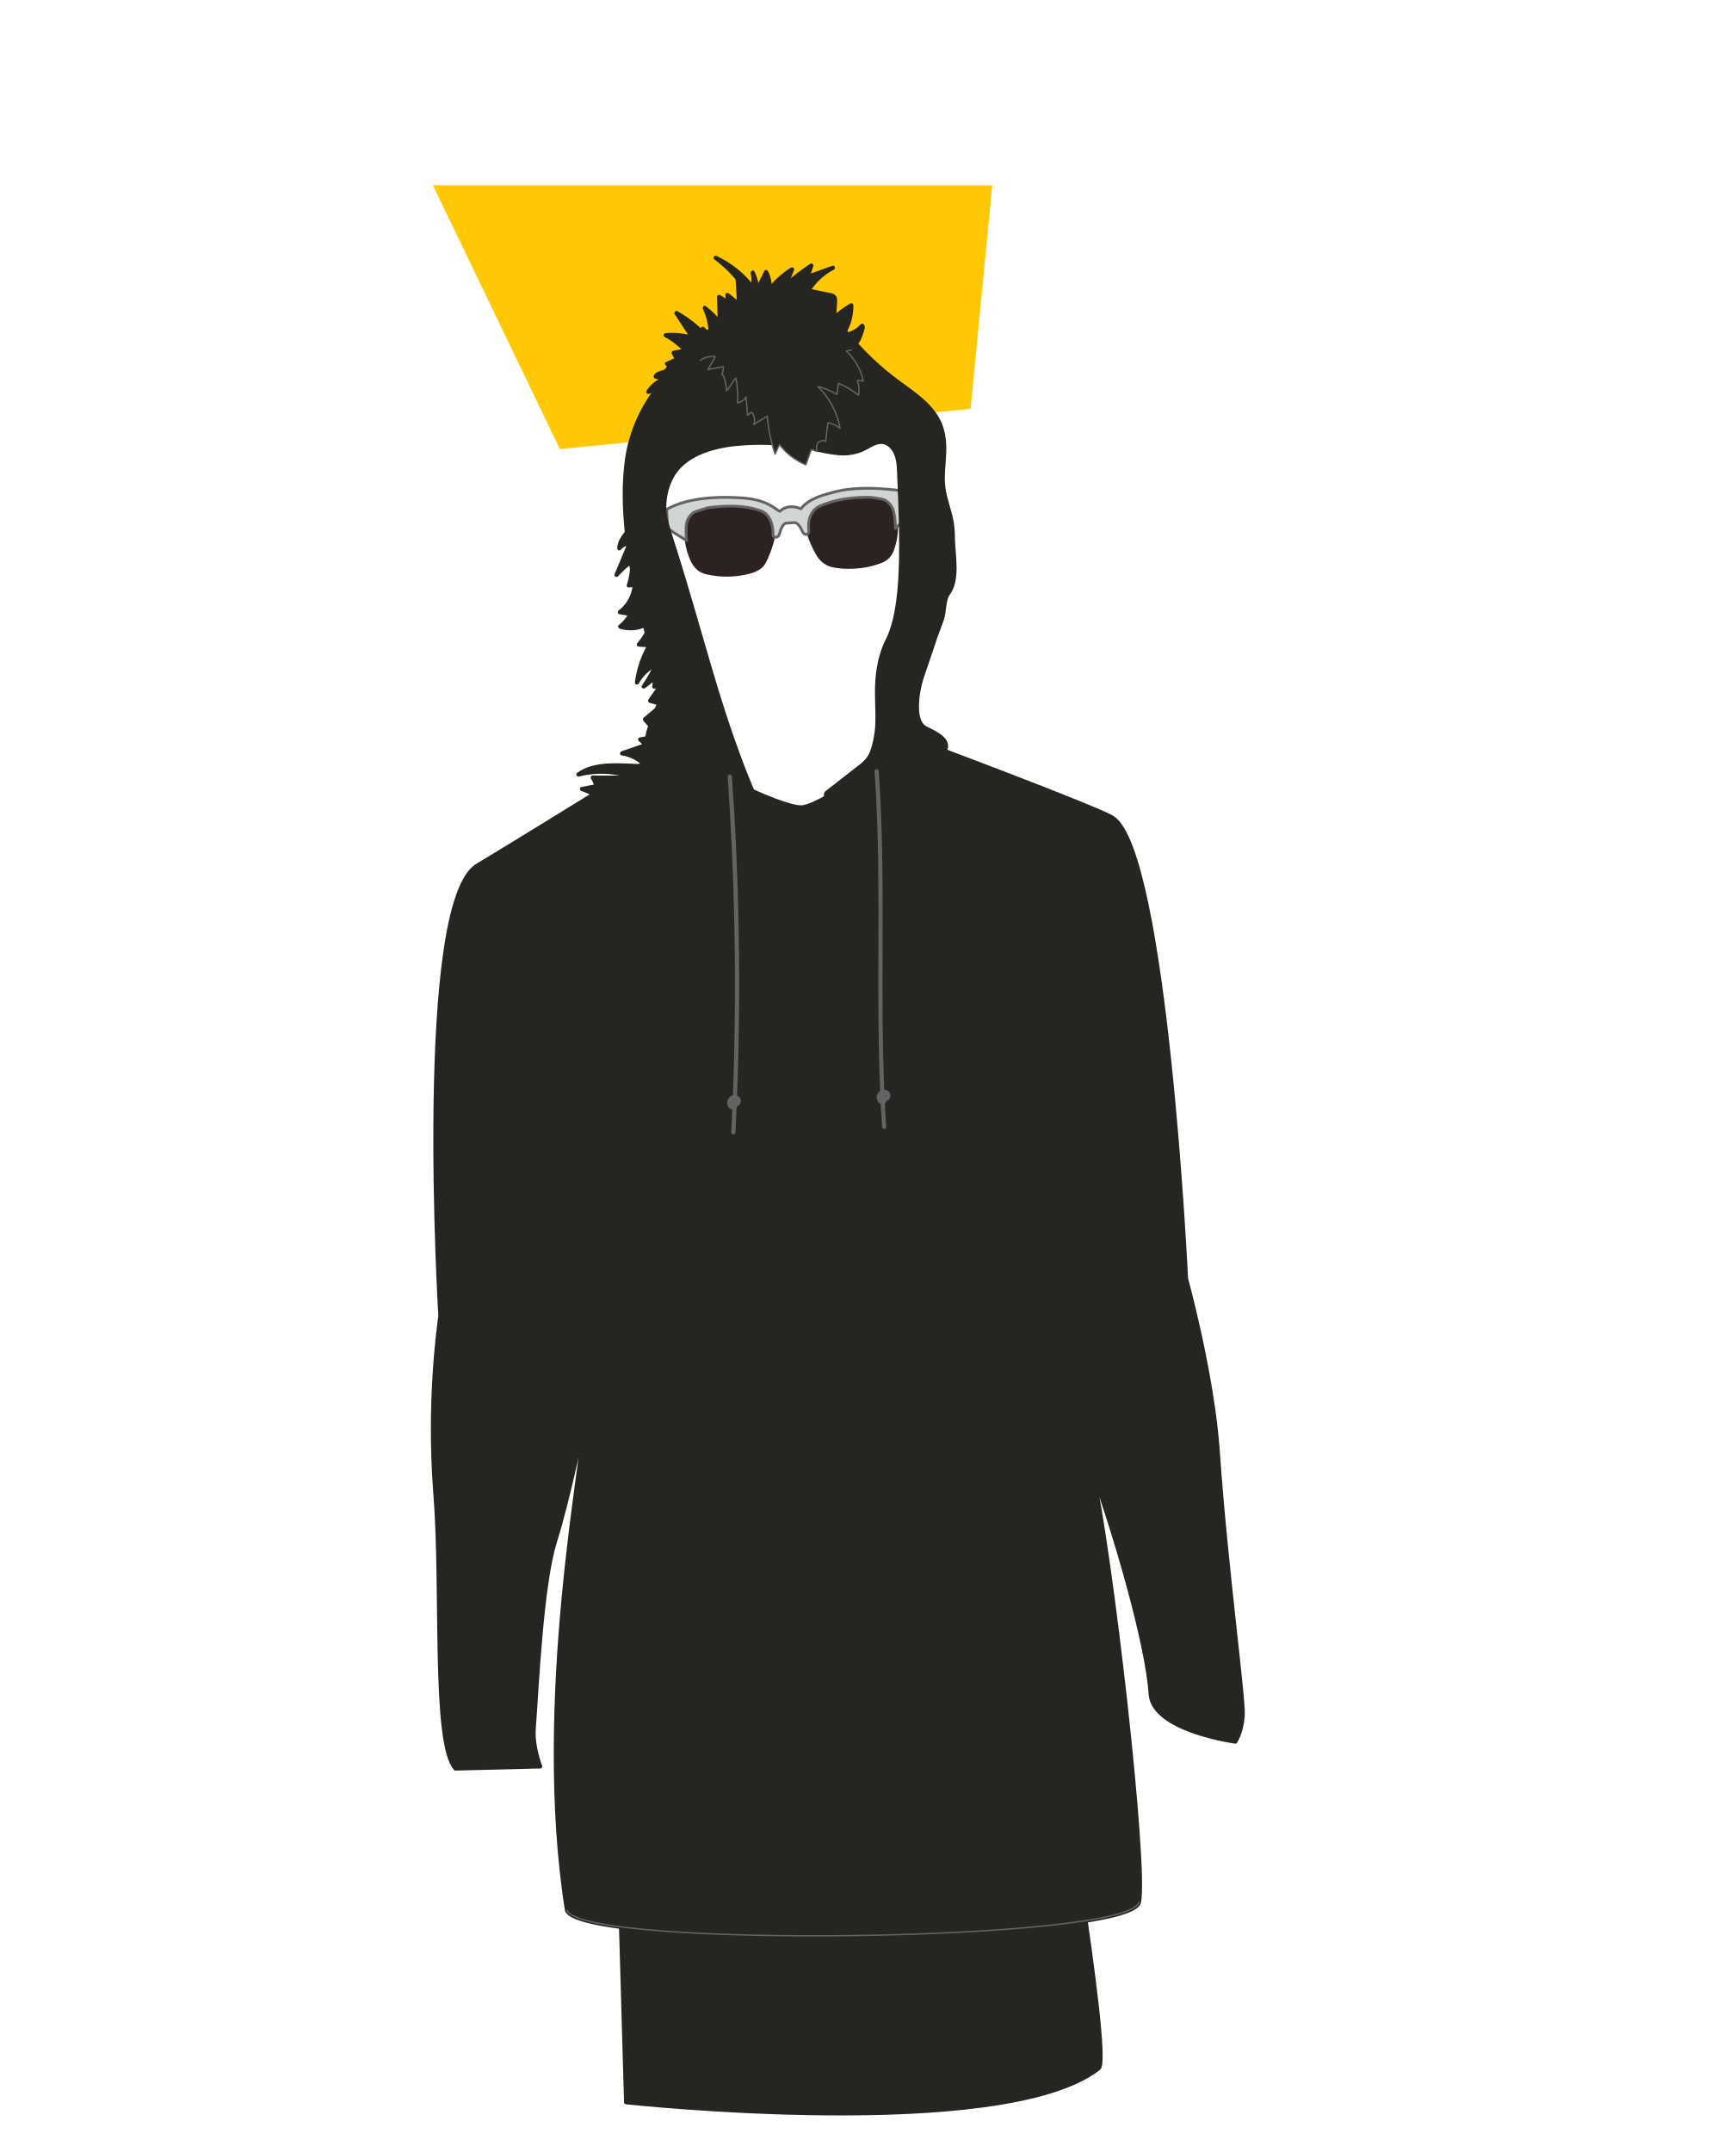
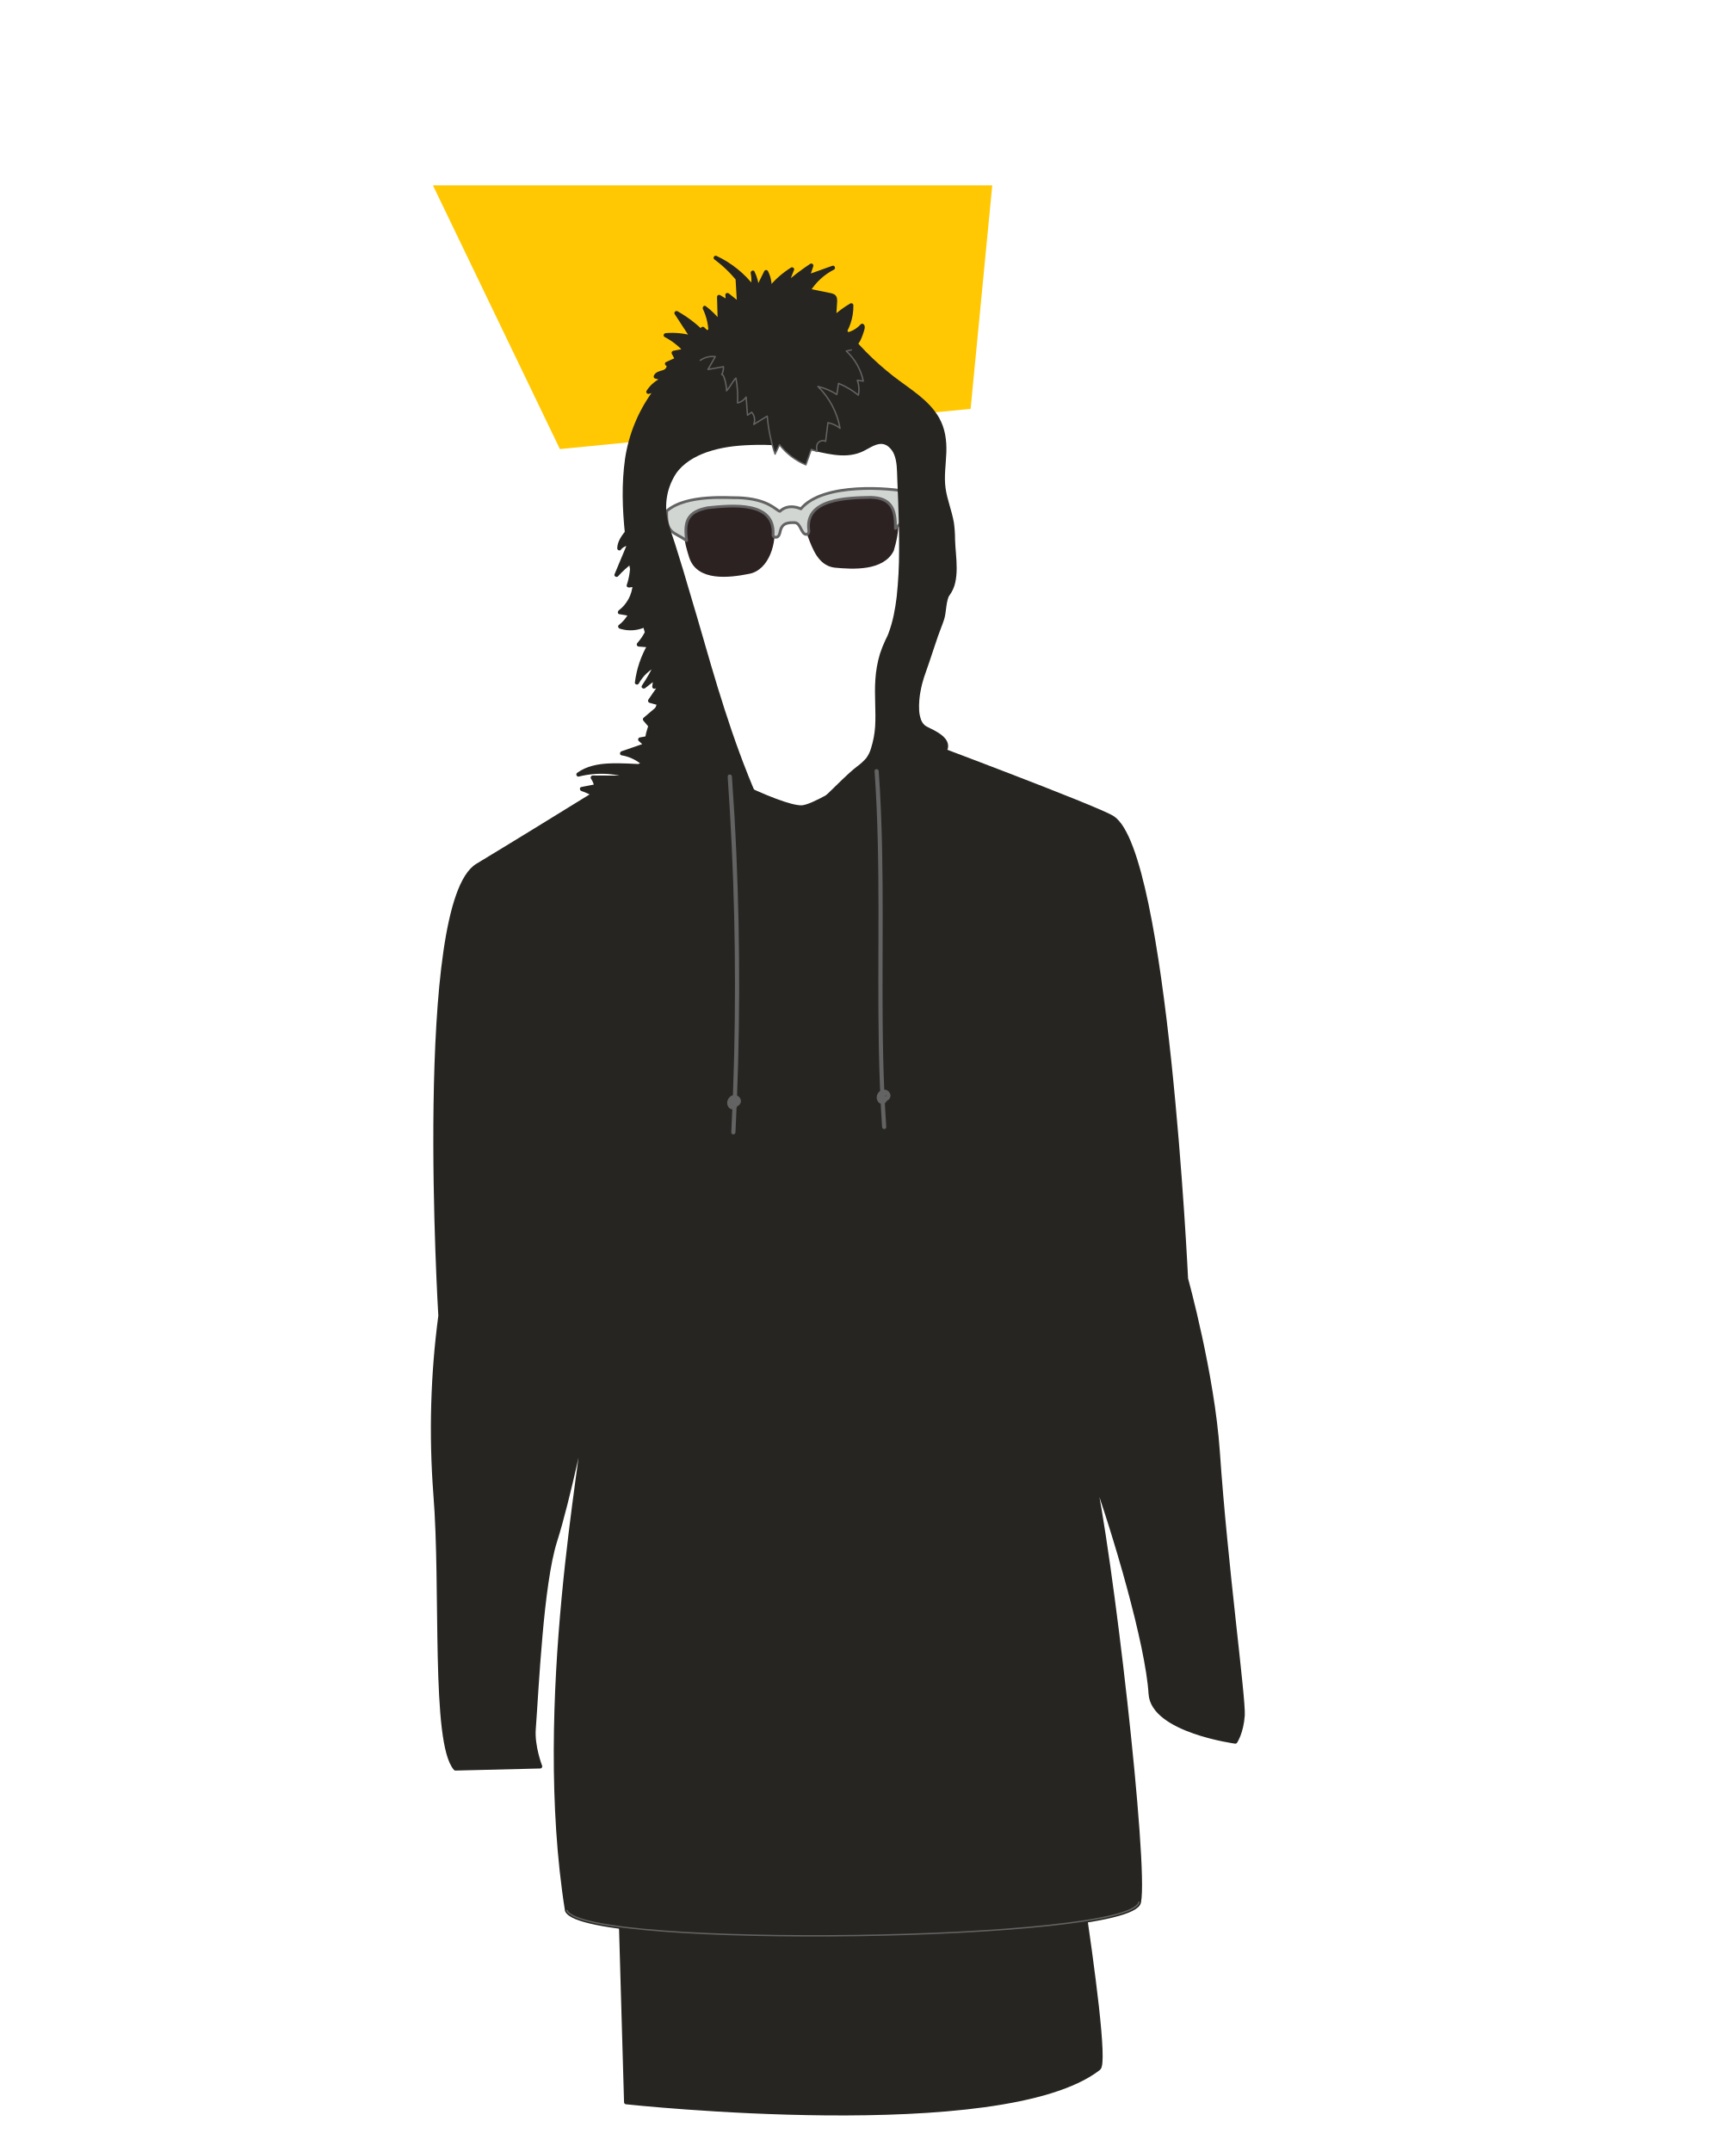
<svg xmlns="http://www.w3.org/2000/svg" width="1250" height="1550" viewBox="0 0 1250 1550">
  <defs>
    <clipPath id="a">
      <path d="M813.14-318.62s17.06 186.25 15.65 194.79 3.46 77.74 2.89 93.7-184.27 0-184.27 0L633.5-174.61c-4.82.6-21.34-1.9-20.74 19.85s1.77 119.26 1.77 119.26H431.25l-28.73-277.7" fill="none" />
    </clipPath>
  </defs>
  <g clip-path="url(#a)">
    <path fill="#765942" d="M369.34-362.54h595.88v393.4H369.34z" />
    <path d="M771.32-104.14c-48.21-5.81-79.05-43.36-66.87-92.46 4-17 6.22-91.06 22-93.64 23.21-2.41 13.28 34.65 27.35 43.67 28.94 11.37 32-30.39 28.27-50.18-.23-21.28 18.08-17.71 24 .05 17.17 27-2 153 .66 162l15.95 92.61c-.52 19.89-113.48 49-90.06 41.37 78.18-26.57-37.14-38.4-18.88-76 15.43-6.56 90.14 8.87 57.58-27.42z" fill="#84754c" />
    <path d="M491-293.89q-7.36 30.42-14.08 61-7.9 36-14.82 72.22c-4.81 25.38-9.22 50.85-13 76.41-3.81 25.85-7.11 51.81-9.19 77.87-1.69 21.13-2.67 42.41-1.7 63.6.11 2.31.24 4.61.4 6.92.34 4.81 1.78 9.24 5.27 12.73 3.13 3.12 8.25 5.47 12.73 5.27 4.66-.21 9.49-1.74 12.73-5.27 3.1-3.38 5.6-8 5.27-12.73a400.56 400.56 0 01-.32-44.24c.7-17 2.12-34 4-51q1.65-15.42 3.74-30.8l-.64 4.78c4.34-32.25 9.8-64.35 15.91-96.32q8.52-44.7 18.65-89.07 4.74-20.94 9.8-41.8a18.88 18.88 0 00-1.82-13.87c-2.18-3.74-6.47-7.3-10.76-8.28-4.6-1-9.78-.82-13.87 1.82-3.87 2.5-7.15 6.16-8.27 10.76z" fill="#b5ac95" />
    <path d="M779-124.78a187.78 187.78 0 01-5.2 49.64c-3.72 16-9 31.68-14.33 47.23-3 8.7-6.06 17.38-8.92 26.13-.55 1.84 2.31 2.63 2.91.78 5.14-15.69 10.88-31.18 15.88-46.92s9.22-31.85 11.34-48.29a170.8 170.8 0 001.32-28.57c-.07-1.92-3.07-1.93-3 0zM688.43-128.93q-.36 26.72-.48 53.44t0 53.18q.06 15.1.21 30.21a1.5 1.5 0 003 0q-.25-26.72-.27-53.43t.21-53.18q.12-15.11.33-30.22a1.5 1.5 0 00-3 0zM671.3-124.21c-5.81 16.2-11 32.6-16 49.08s-9.64 33.06-14.4 49.6c-2.69 9.31-5.4 18.62-8.2 27.91-.56 1.85 2.33 2.64 2.89.79 5-16.48 9.67-33 14.43-49.58s9.59-33.06 14.84-49.46q4.43-13.84 9.31-27.55c.66-1.82-2.24-2.6-2.89-.79z" fill="#56412d" />
    <path d="M633.39-.15c.61-28.24.27-56.5-.1-84.74s-.75-56.53-.2-84.79c.31-15.83.91-31.66 2-47.46l-.43 1.06c11.15-12.21 27.65-17.18 41.29-25.87 1.62-1 .12-3.64-1.52-2.59-12.27 7.83-26.46 12.62-37.62 22.19a50.59 50.59 0 00-3.89 3.72c-1.38 1.49-1 4.18-1.13 6.12q-.4 6.7-.72 13.43-.64 13.71-.91 27.44c-.38 18.3-.36 36.6-.21 54.91s.46 36.53.64 54.79.26 36.62 0 54.92q-.06 3.43-.13 6.87c0 1.93 3 1.93 3 0z" fill="#56412d" />
  </g>
-   <path d="M638.49 359.16a12.93 12.93 0 017.07 9 49.26 49.26 0 01-1.81 28.67 14.81 14.81 0 01-8.75 8.64 63.87 63.87 0 01-20.08 4.15 60.19 60.19 0 01-14-.8c-6.36-1.09-10.68-4.74-13.5-10.16a74.9 74.9 0 01-5.55-12.27c-2-6.57-2.24-13.31 2.54-19 2.63-3.15 6.68-4.39 10.53-5.67 10.73-3.57 21.82-4.61 33.07-4.41.37-.04 9.19 1.18 10.48 1.85zM509.26 364.4c11.53-1.47 23-2 34.5.68 1.43.34 2.81.86 4.23 1.25 5.71 1.56 8.29 5.73 9.68 11.16 1.47 5.75.44 11.2-1.41 16.58a81.14 81.14 0 01-4.4 10.94c-2.49 4.83-7.11 7-12.14 8.28a64.55 64.55 0 01-31.07.3c-6.47-1.49-9.91-6.06-12.15-11.94a54.37 54.37 0 01-3.6-22.46 14.29 14.29 0 015.59-11.2c.51-.38 10.27-3.53 10.77-3.59z" fill="#221717" opacity=".95" />
-   <path d="M653.67 354.17c-5.15-1.06-34-5.14-53.14.32-6.53 1.87-17.53 4.09-23.63 12 0 0-8.64-4.37-15.09 1.76-2.93-.62-8-9-30.32-9.79-6.37-.22-30.87-1.87-49.49 7.45-1.16.58-1.84.94-1.77 2.18.39 6.48.43 11.59 2 13.19s11.62 7.55 12.41 8.07a51.23 51.23 0 01-.4-9.53 13.66 13.66 0 015.34-10.7c.47-.36 9.83-3.38 10.3-3.44 11-1.4 22-1.9 33 .66 1.37.32 2.69.82 4 1.19 5.47 1.49 7.93 5.47 9.26 10.66a27.79 27.79 0 01.7 7.2c0 .06 0 1.6 2.21 1.55s2.7-3.26 2.93-4.13c.48-1.82 2.26-5.74 4.17-5.95a63.51 63.51 0 016.46-.44c1.76 0 4.14 3.43 4.83 5.09.29.69 1.42 3.81 3.51 3.4 1.76-.34 1.69-2.26 1.74-2.36-.72-4.84-.09-10.49 3.35-14.68 2.48-3 6.3-4.23 9.93-5.45 10.13-3.43 20.6-4.42 31.23-4.22.33 0 8.67 1.19 9.89 1.83a12.54 12.54 0 016.69 8.69 51.15 51.15 0 011.22 11.89 109.18 109.18 0 0011-11.86c1.57-2.38.49-5.77.34-11.91-.02-2.71-.34-2.2-2.67-2.67z" fill="#d2d6d3" stroke="#636363" stroke-linecap="round" stroke-linejoin="round" stroke-width="2" />
+   <path d="M638.49 359.16c12.25 7.56 8.9 25.91 5.27 37.66-7.36 14.42-28.86 13.4-42.83 12-11.36-1.66-15.47-13.13-19-22.43-4.24-10.63 1.23-22.66 13.07-24.7 14.15-4.24 28.75-6.29 43.49-2.53zM509.26 364.4c14.81-.93 43.63-5.75 48.41 13.09 2 12.94-3.38 33-17.95 35.8-14.37 2.92-37.44 5.69-43.22-11.64-3.29-10.43-7.68-25.47 2-33.66.5-.38 10.26-3.53 10.76-3.59z" fill="#221717" opacity=".95" />
+   <path d="M653.67 354.17c-11.44-2.5-60.49-7.17-76.77 12.34 0 0-8.64-4.37-15.09 1.76-2.93-.62-8-9-30.32-9.79-5.12.31-36.9-3-51.26 9.63-.36 16.39 4.43 14.46 14.4 21.26-2-14 .74-20.89 15.24-23.67 16.74-1.67 48.8-5.22 47 19.71 0 .06 0 1.6 2.21 1.55s2.7-3.26 2.93-4.13c1.25-6.07 5.38-6.58 10.63-6.38 4.33.39 4.37 8.49 8.34 8.48 1.76-.34 1.69-2.26 1.74-2.36-3.83-23.67 28.12-24 44.51-24.35 15 .37 18 8.64 17.8 22.39a109.18 109.18 0 0011-11.86c1.57-2.38.49-5.77.34-11.91-.05-2.71-.37-2.2-2.7-2.67z" fill="#d2d6d3" stroke="#636363" stroke-linecap="round" stroke-linejoin="round" stroke-width="2" />
  <path fill="#ffc802" d="M699.19 294.48l-295.86 28.96-91.46-189.94h402.91l-15.59 160.98z" />
  <path d="M757.43 1228.8s43.58 253.42 34 260.91c-69.22 53.9-340.4 24.42-340.4 24.42l-7.73-268.54zM489.37 534h0s.01-.08 0 0z" fill="#262521" stroke="#262521" stroke-linecap="round" stroke-linejoin="round" stroke-width="3" />
  <path d="M877.23 1045.71c-3.83-55.86-22.88-124.62-22.88-124.62s-14.59-307-52.89-332c-10.88-7.1-142.29-56.2-142.29-56.2s-66.35 47.7-81.47 48.64-83.47-32.89-87.58-45a10.75 10.75 0 01-.75-2.6c-1 .65-100.94 62.7-145.44 89.51-44.73 26.95-26.68 324.27-26.68 324.27a619.79 619.79 0 00-3.6 128.12c5.53 68.43-1.88 179.21 14.45 197.94l61-1.5s-5.6-14.34-4.65-27c2.27-30.22 5.53-104.26 15.36-135.22s21.45-88.31 21.45-88.32c.49 23.68-36.81 203.38-12.78 354.34 12.94 27.82 406.06 22.22 411.94-6 5.53-26.53-20.33-252.92-34-312.37 17.07 47.17 40.25 126.64 42.46 162.33 1.64 26.39 61 34.36 61 34.36s4.48-6.66 5.3-18.88-12.37-108.51-17.95-189.8z" fill="#262521" stroke="#262521" stroke-linecap="round" stroke-linejoin="round" stroke-width="3" />
  <path d="M408.44 1376.08c12.94 27.82 406.06 22.22 411.94-6" fill="none" stroke="#636363" stroke-linecap="round" stroke-linejoin="round" />
-   <path d="M477.74 540.31c-22.75 1.23 7-34.56 2.29-48.83-14-42.83-26.08-86.93-26.91-132-.3-16.77 1-33.84 6.86-49.56 7.48-20.07 21.86-36.71 36.42-52.43 12.23-13.21 25.17-26.39 41.41-34.18s36.6-9.3 51.67.58c8 5.28 13.88 13.24 20.08 20.61a204.07 204.07 0 0034.69 32.6c12.2 9 26.28 17.78 31.07 32.18 4.4 13.22-.33 27.72 1.21 41.57 1.31 11.81 7.18 23 6.9 34.88-.28 12.09 4.36 30.79-3.06 40.34-3.59 4.63-2.79 14.29-4.93 19.75-5.54 14.12-8.87 26.14-14.09 40.39-.49 1.36-10.86 34.09 4.64 41.33 26.33 12.3 4.2 14.59-4.22 19.37-13.6 7.71-24.54 20.22-31.67 34.14l-32.1-8.17 22.3-17.41a39.38 39.38 0 007.4-6.89c3.28-4.34 4.59-9.81 5.77-15.12 4.81-21.73-4.35-45.29 8.64-71.22s10.22-78.82 8.54-121.06c-.22-5.54-.54-11.23-2.81-16.29s-7-9.42-12.49-9.68c-6-.28-11.13 4.08-16.73 6.32-10.43 4.16-22.13.8-33.11-1.57a179.77 179.77 0 00-55.28-3.22c-19.42 1.87-40.81 8.68-49.53 26.13-5.52 11-7 24.6-3.22 36.33 25.44 78.06 36.36 133.28 63.85 196.79z" fill="#262521" />
-   <path d="M477.74 535.81h-1.64c-.54 0-2-.32-.52 0-.36-.09-.74-.14-1.1-.25-.18-.05-.37-.14-.55-.17-.63-.11.72.5.28.1 0 0-.33-.14-.36-.2-.38-1-.5 1.21.28.24-.2.24-.67-1.35-.3-.23.26.76.05-.09-.15-.33-.45-.51.2.9.18.47a3.16 3.16 0 00-.21-.66c-.29-.87 0-.28 0 .08 0-.32-.05-.67-.06-1s0-.79.05-1.18v-.49c.05-.87-.22 1.14 0 0a48.47 48.47 0 011.45-5.57c2.85-8.67 7.41-16.87 9.26-25.86a26.84 26.84 0 00.67-6.5 30.32 30.32 0 00-1.93-7.94c-2.81-8.68-5.53-17.4-8.08-26.16a501.53 501.53 0 01-12.47-52.17 303.82 303.82 0 01-5-52.56c0-16.84 1.81-34.08 8.89-49.56 6.72-14.71 16.92-27.39 27.67-39.32s21.6-24 34.84-33c12.4-8.41 27.08-13.79 42.16-11.77a38.63 38.63 0 0118.54 7.69c6.24 4.92 11.07 11.4 16.12 17.45a209.21 209.21 0 0036.61 34.31c5.77 4.25 11.5 8.12 16.77 12.87 4.86 4.38 9.27 9.43 11.44 15.3 2.93 7.9 2.17 16.4 1.58 24.63-.64 8.87-.63 17.39 1.5 26.09 1.92 7.79 5 15.53 5.22 23.64.1 3.28.06 6.54.3 9.82.24 3.44.56 6.88.74 10.33a69.4 69.4 0 01-.05 10c0 .41-.08.82-.13 1.22.08-.63 0 .15 0 .24-.14.77-.28 1.54-.46 2.3a16.72 16.72 0 01-1.2 3.53c-.65 1.27-1.57 2.33-2.28 3.55a19.59 19.59 0 00-1.89 4.79 89.55 89.55 0 00-1.54 9.56 49 49 0 01-3 10c-1.52 4.08-3 8.19-4.33 12.32q-4 11.82-8 23.6a78.72 78.72 0 00-3.9 20.73c-.29 4.94-.07 10.23 1.63 14.92A19.28 19.28 0 00665 532c1.68.81 3.34 1.67 4.95 2.63.61.36 1.21.73 1.8 1.13l.85.59-.16-.12.54.44c.34.32.66.65 1 1s.36.73-.13-.21c0 0 .26.32.25.39s.18 1.07.06 0c-.09-.73-.11-.24 0 0 .16.63-.09-.71-.09-.68.06.94.17-.77.09-.45-.2.8.63-1.06.1-.23-.22.33.85-.93 0 0a2.44 2.44 0 00-.29.27c-.48.6.94-.57.23-.18-.33.19-.65.43-1 .63a24.18 24.18 0 01-2.22 1.11l-.65.28c1.06-.47.53-.21.28-.12l-1.64.65a66.13 66.13 0 00-12.35 5.69 81.23 81.23 0 00-17.77 15.41 95.42 95.42 0 00-12.57 18.58l5.08-2.07-28-7.13-4.07-1 2 7.52 16.44-12.84c5.1-4 10.76-7.7 14.48-13.11 3.41-5 4.92-11.22 6-17.06a90 90 0 001.38-16.8c0-11.14-1.1-22.43.73-33.5a64.28 64.28 0 015.43-17.6A78 78 0 00650.5 453c2.78-9.35 4.09-19.15 5-28.85 1-11.11 1.22-22.29 1.18-33.45 0-11.5-.42-23-.86-34.48-.21-5.54-.41-11.09-.67-16.63-.3-6.42-1-13.17-4.32-18.82-3-5-7.91-9.07-13.79-9.87-6.16-.84-11.48 2.16-16.75 4.91a28.9 28.9 0 01-16.37 3c-6-.49-11.91-2.12-17.81-3.37a185.94 185.94 0 00-40.74-4.05c-11.47.14-23.16 1.13-34.23 4.25-9.77 2.76-19.38 7.27-26.64 14.51-8.19 8.15-12.36 19.54-13.37 30.9a49.6 49.6 0 001.73 18.18c1.9 6.45 4.12 12.81 6.13 19.23q5.61 18 10.89 36.07c6.39 21.77 12.52 43.62 19.2 65.3 6.48 21.07 13.54 41.95 21.76 62.41q3.23 8 6.68 16l6.15-6.16L522.1 560l-34.17-19.17-7.93-4.41c-5.06-2.84-9.6 4.93-4.54 7.77L497 556.27l34.17 19.16 7.92 4.45a4.61 4.61 0 005.45-.71 4.72 4.72 0 00.71-5.45c-8.52-19.7-15.88-39.89-22.5-60.3s-12.64-41.34-18.65-62.1c-6.78-23.41-13.66-46.78-21.16-70-1.76-5.44-3.09-10.6-3-16.35a47.17 47.17 0 013.24-16.55c3.39-8.82 9.56-14.81 17.69-19.15a61.09 61.09 0 0112.91-5q3.62-1 7.31-1.72c2.28-.44 4.61-.8 6.43-1a173.68 173.68 0 0138.07-.23 168.26 168.26 0 0118.8 3c6.16 1.32 12.29 2.84 18.58 3.46a37 37 0 0018.51-2.56c4.44-1.93 9-5.61 13.66-5.5a8.68 8.68 0 015 2.07 13.67 13.67 0 013.91 5.39c2.17 5.16 2.08 11 2.3 16.52.44 11 .91 22.07 1.16 33.11s.33 22.21-.11 33.31c-.2 5.22-.52 10.44-1 15.64-.48 5-1 8.8-1.85 13.67a103.45 103.45 0 01-3.07 12.64q-.87 2.76-2 5.45c.32-.8-.14.31-.25.55q-.28.63-.57 1.23c-.67 1.39-1.36 2.77-2 4.18-4.85 11.25-6.41 23.2-6.38 35.38 0 10.34 1.12 21.41-.66 31.28-1 5.24-2.1 11-5.22 15.45a30.43 30.43 0 01-6.22 5.93c-2.55 2-5.13 4-7.69 6l-15.65 12.18c-2.73 2.13-1 6.76 2 7.52l28 7.13 4.08 1a4.58 4.58 0 005.08-2.07c6.83-13.24 17-25.44 30.26-32.64.77-.42 1.56-.77 2.36-1.13-1.09.48.06 0 .51-.19l1.37-.53c2.17-.82 4.33-1.62 6.46-2.54 3.71-1.62 7.9-4.21 8-8.76.17-5.63-5.88-9.25-10.15-11.58-1.69-.93-3.47-1.68-5.17-2.6-.48-.25-.92-.56-1.38-.85.13.08.7.65.16.11-.26-.25-.55-.48-.81-.75s-1.06-1.25-.43-.39c-.31-.42-.6-.86-.87-1.31s-.5-.95-.75-1.42c-.37-.7 0 0 .06.17-.15-.41-.31-.82-.45-1.25a25.31 25.31 0 01-.75-3c-.06-.3-.29-2.09-.17-.9-.07-.72-.15-1.43-.19-2.15a51.4 51.4 0 01.12-7.34c0-.6.11-1.2.18-1.81 0-.3.28-2.15.1-.93.17-1.13.34-2.25.55-3.38q.53-2.91 1.25-5.79c.81-3.27 1.92-6.34 3-9.52 2.86-8.14 5.44-16.37 8.28-24.51 1.41-4.06 3.12-8 4.45-12.12a28.13 28.13 0 001-4.44c.16-1.05.3-2.11.44-3.16s.16-1.3.27-2.06a42.18 42.18 0 01.87-4.59 15.24 15.24 0 01.7-2.17c-.3.71.08-.12.18-.28.26-.41.5-.81.78-1.2a23.76 23.76 0 003.81-8.67c1.54-6.86 1.07-14 .54-20.92-.26-3.38-.57-6.75-.66-10.14a85.34 85.34 0 00-.85-12.26c-1.44-8.39-4.8-16.36-6-24.81-1.21-8.6.33-17.35.59-26s-.94-17.22-5.31-24.79c-3.64-6.33-8.92-11.56-14.55-16.13-6-4.84-12.39-9.1-18.46-13.81a200.36 200.36 0 01-19-16.86c-6-6-11.38-12.44-16.8-18.94-5.25-6.31-11-12.47-18.21-16.5-14-7.79-31.3-7.53-46.11-2.31-15.82 5.58-29 16.5-40.66 28.26-11.83 11.93-23.42 24.54-33.07 38.32a109.72 109.72 0 00-19.24 47.68c-2.59 18.13-1.92 36.66 0 54.83a406.68 406.68 0 009.9 54.51c2.23 9 4.7 17.88 7.33 26.74s5.58 17.37 8.2 26.11c.11.37.19.75.29 1.13.29 1.16 0-1 0 .27a26.29 26.29 0 01-.05 2.66c-.08 1.25.17-.72-.06.51-.09.5-.18 1-.29 1.49-.23 1.1-.52 2.19-.84 3.26-1.36 4.63-3.24 9.08-5 13.54a86.29 86.29 0 00-4.4 12.57c-.91 3.88-1.38 8.37.86 11.92 2.47 3.92 7.2 5 11.55 4.78a4.6 4.6 0 004.5-4.5 4.54 4.54 0 00-4.5-4.4z" fill="#262521" />
+   <path d="M477.74 540.31c-22.75 1.23 7-34.56 2.29-48.83-14-42.83-26.08-86.93-26.91-132-.3-16.77 1-33.84 6.86-49.56 7.48-20.07 21.86-36.71 36.42-52.43 12.23-13.21 25.17-26.39 41.41-34.18s36.6-9.3 51.67.58c8 5.28 13.88 13.24 20.08 20.61a204.07 204.07 0 0034.69 32.6c12.2 9 26.28 17.78 31.07 32.18 4.4 13.22-.33 27.72 1.21 41.57 1.31 11.81 7.18 23 6.9 34.88-.28 12.09 4.36 30.79-3.06 40.34-3.59 4.63-2.79 14.29-4.93 19.75-5.54 14.12-8.87 26.14-14.09 40.39-.49 1.36-10.86 34.09 4.64 41.33 26.33 12.3 4.2 14.59-4.22 19.37-13.6 7.71-24.54 20.22-31.67 34.14l-39 1.2c7.43-5.81 21.75-21 29.18-26.78a39.38 39.38 0 007.4-6.89c3.28-4.34 4.59-9.81 5.77-15.12 4.81-21.73-4.35-45.29 8.64-71.22s10.22-78.82 8.54-121.06c-.22-5.54-.54-11.23-2.81-16.29s-7-9.42-12.49-9.68c-6-.28-11.13 4.08-16.73 6.32-10.43 4.16-22.13.8-33.11-1.57a179.77 179.77 0 00-55.28-3.22c-19.42 1.87-40.81 8.68-49.53 26.13-5.52 11-7 24.6-3.22 36.33 25.44 78.06 36.36 133.28 63.85 196.79z" fill="#262521" />
+   <path d="M477.74 535.81h-1.65c-.55 0-1.95-.33-.52 0l-1.11-.24c-1.22-.27.53.44-.27-.08-.1-.07-.25-.15-.36-.21-.87-.4.52 0 .28.24s-.86-1.23-.3-.23c.45.79 0-.17-.15-.34-.44-.52.19.88.19.46a3.36 3.36 0 00-.21-.66c-.35-1.13.14.13 0 .17 0 0-.06-1-.06-1.11 0-.4 0-.8.05-1.19 0-.17 0-.34.05-.5.06-.9-.2 1 0 .16.44-1.94.88-3.85 1.51-5.75 2.87-8.69 7.48-16.93 9.26-26a26.2 26.2 0 00.62-6.23c-.15-3-1.21-5.75-2.14-8.61-2.74-8.47-5.39-17-7.87-25.51a499.78 499.78 0 01-12.53-52.51 302.53 302.53 0 01-4.91-52.88c0-16.63 1.9-33.63 8.89-48.9 6.72-14.71 16.92-27.39 27.67-39.32s21.6-24 34.84-33c12.3-8.35 26.66-13.57 41.6-11.83a38.5 38.5 0 0119.1 7.75c6.16 4.85 11 11.24 15.93 17.22a210.28 210.28 0 0037.23 34.86c5.64 4.14 11.19 7.92 16.34 12.55 4.86 4.38 9.28 9.43 11.44 15.3 3 8 2.15 16.62 1.55 25-.62 8.76-.57 17.18 1.53 25.76 1.92 7.79 5 15.53 5.22 23.64.1 3.28.06 6.54.3 9.82.24 3.44.56 6.88.74 10.33a72.1 72.1 0 010 9.75 21.94 21.94 0 01-.64 4c-.16.66-.35 1.32-.57 2-.11.35-.24.7-.37 1 .3-.75-.25.49-.26.52-.62 1.21-1.47 2.23-2.17 3.38a18.76 18.76 0 00-2 5 89.41 89.41 0 00-1.51 9.32 49.48 49.48 0 01-3.06 10.27c-1.54 4.14-3 8.32-4.39 12.51a2477.2 2477.2 0 01-8 23.38 78.73 78.73 0 00-3.91 21.06c-.26 4.82 0 10 1.65 14.55A19.28 19.28 0 00665 532c1.76.85 3.5 1.75 5.17 2.76.59.35 1.18.72 1.75 1.12.29.19.56.39.84.59-.8-.59.11.11.22.2.37.35.71.72 1.08 1.07s-.41-.87.09.18c.42.87-.3-1.07 0-.07a2.86 2.86 0 010-1c-.15.53.68-1.13.07-.24.21-.31.65-.74 0-.12-.1.1-.3.21-.37.34-.22.38 1-.6.31-.25-.37.2-.72.48-1.09.69-.73.42-1.48.76-2.24 1.11-1.14.52.63-.24-.37.16l-1.51.59a67.07 67.07 0 00-12.6 5.85 81.22 81.22 0 00-17.52 15.25 95.42 95.42 0 00-12.57 18.58l3.88-2.23L596 577.6l-4.86.15 3.18 7.68c7.42-5.84 13.94-12.86 20.8-19.33 3.19-3 6.45-5.89 9.88-8.63a32 32 0 0011.11-16c3.51-11.26 3.56-22.84 3.27-34.5-.31-12.17-.23-24.28 3.87-35.91 1.74-4.93 4.35-9.47 6.08-14.41a94.23 94.23 0 003.46-13 215.31 215.31 0 003.5-32.63c1-23.67-.12-47.42-1.18-71.06-.29-6.53-.93-13.39-4.33-19.14-3.15-5.36-8.38-9.32-14.64-10s-11.8 3-17.18 5.68-11.39 2.91-17.32 2.16c-6.52-.83-12.89-2.68-19.34-3.9a189.79 189.79 0 00-21.51-2.83 166.64 166.64 0 00-39.6 1.54c-10.34 1.73-20.86 5-29.6 10.93a46.07 46.07 0 00-18.82 26.88 53.27 53.27 0 00-1.65 18.89c.68 6.83 3 13.14 5.06 19.63q6.07 19 11.71 38.2c6.78 22.9 13.21 45.91 20.18 68.76 6.68 21.91 13.95 43.65 22.47 64.92q3.35 8.36 6.93 16.62l6.15-6.16-21.49-12.05-34.26-19.22-7.87-4.45c-5.06-2.84-9.6 4.93-4.54 7.77L497 556.25l34.26 19.22 7.86 4.41a4.61 4.61 0 005.45-.71 4.72 4.72 0 00.71-5.45c-8.87-20.5-16.47-41.52-23.3-62.78-7-21.62-13.16-43.47-19.49-65.28C499 433.82 495.54 422 492 410.2q-2.86-9.46-5.85-18.88c-1.95-6.2-4.49-12.42-5.65-18.82a43.83 43.83 0 016.5-31.43c5-7.31 13.58-12.4 22.05-15.33 10.63-3.68 20.84-4.81 31.94-5.22a174.94 174.94 0 0140.28 3.14c12.58 2.49 26.26 7.16 38.82 2.1 4.75-1.92 9.84-6.06 14.71-6.06a8.35 8.35 0 015.26 2.07 13.62 13.62 0 014 5.49c2.23 5.41 2.06 11.54 2.29 17.28s.47 11.53.68 17.3c.42 11.65.73 23.3.64 35a307.56 307.56 0 01-1.74 33c-1 8.31-2.66 17.83-5.87 26.21-.17.44-.34.88-.52 1.32s0-.08.07-.15c-.11.24-.21.49-.32.73-.51 1.14-1.08 2.25-1.61 3.37a75 75 0 00-3.79 9.57 81.51 81.51 0 00-3.32 18.59c-.79 11.25.51 22.52-.16 33.77a66.43 66.43 0 01-2.98 15.75 22 22 0 01-3.48 7.1 40.16 40.16 0 01-6.81 6.14c-7.16 5.66-13.48 12.39-20.08 18.66-2.95 2.8-5.91 5.61-9.1 8.13s-.46 7.79 3.18 7.68l34.1-1 4.86-.15a4.52 4.52 0 003.89-2.23c6.83-13.24 17-25.44 30.26-32.64.77-.42 1.56-.77 2.36-1.13-1 .44-.11.05.37-.13l1.51-.59c2.12-.8 4.24-1.59 6.33-2.48 3.7-1.6 8-4.18 8.16-8.74.16-5.69-5.8-9.29-10.15-11.66-1.65-.9-3.36-1.65-5-2.52-.44-.23-.84-.52-1.27-.75-.9-.47.62.64-.1-.07-.23-.22-.48-.41-.7-.63s-1.28-1.52-.54-.51c-.31-.43-.6-.86-.87-1.31s-.46-.85-.68-1.28c-.13-.25-.38-1 0 0-.11-.31-.23-.61-.34-.93a23.4 23.4 0 01-.86-3.29c-.06-.31-.29-2.11-.17-.9-.06-.6-.12-1.19-.17-1.79a50.87 50.87 0 01.09-7.51c.09-1.15.22-2.28.36-3.42-.16 1.23.1-.65.14-.89.1-.67.22-1.33.34-2q.53-2.91 1.25-5.79a93.71 93.71 0 012.84-8.94c3-8.37 5.6-16.85 8.53-25.23 1.41-4.07 3.17-8.07 4.46-12.18a28.09 28.09 0 00.91-4.24c.3-1.93.55-4.09.75-5.47a37.62 37.62 0 01.89-4.57 15.18 15.18 0 01.64-1.94c-.35.82.25-.41.28-.46a12 12 0 01.68-1 23.76 23.76 0 003.81-8.67c1.54-6.86 1.07-14 .54-20.92-.26-3.38-.57-6.75-.66-10.14a85.34 85.34 0 00-.85-12.26c-1.44-8.39-4.82-16.36-6-24.81s.29-17.13.58-25.64c.3-8.75-.88-17.44-5.3-25.12-3.64-6.33-8.92-11.57-14.55-16.13-6-4.83-12.35-9.07-18.41-13.77a202.71 202.71 0 01-19.15-17c-6-6-11.46-12.57-16.93-19.12-5.2-6.23-10.87-12.26-18-16.26-14.05-7.85-31.53-7.53-46.39-2.21-15.83 5.71-28.98 16.63-40.63 28.42s-23.26 24.4-32.86 38.1a109.84 109.84 0 00-19.24 47.68c-2.56 17.91-1.93 36.2-.05 54.15 3.88 36.95 14.17 72.45 25.39 107.71.13.41.26.81.35 1.23.05.24.07.48.13.71-.3-1.22-.07-.78-.07-.45v2.93c-.08 1.21.14-.66 0 .38-.09.44-.16.89-.25 1.34-.24 1.15-.54 2.29-.87 3.42-1.34 4.59-3.2 9-5 13.44a87.76 87.76 0 00-4.49 12.79c-.9 3.87-1.36 8.32.85 11.86 2.46 3.94 7.21 5 11.57 4.81a4.6 4.6 0 004.5-4.5 4.54 4.54 0 00-4.57-4.5z" fill="#262521" />
  <path d="M630 555.42c2.34 33.3 2.81 66.69 2.83 100.06s-.38 66.52.26 99.77c.36 18.85 1.06 37.69 2.32 56.51.13 1.91 3.13 1.93 3 0-2.25-33.5-2.68-67.07-2.68-100.63 0-33.2.38-66.41-.3-99.61-.39-18.71-1.11-37.42-2.43-56.1-.13-1.91-3.13-1.93-3 0z" fill="#636363" />
  <path d="M637.31 786.16c-2.91 0-4.35 4.13-2.21 6.06a3.67 3.67 0 004.34.32 3.91 3.91 0 002-3.87 4.57 4.57 0 00-3-3.59 4.69 4.69 0 00-4.36.61 5.93 5.93 0 00-2.45 3.73 5.31 5.31 0 001.07 4.35 3.55 3.55 0 004.61.82 3.33 3.33 0 001.4-4.51 1.5 1.5 0 00-2.59 1.52s.07.14.09.15-.09-.31-.08-.18a.42.42 0 000 .12c0 .16-.1.06 0-.17v-.09a1.57 1.57 0 00-.08.31s.18-.34.05-.14a.6.6 0 01-.06.11l-.06.1c-.09.15-.08 0 .08-.1-.06 0-.13.14-.17.19s-.13.09-.13.11.27-.19.09-.08l-.26.16c-.27.15.23-.06 0 0-.06 0-.21 0-.25.07s.39 0 .15 0h-.17c-.05 0-.22 0 0 0h-.13c-.2-.05.09 0 .11 0a2.55 2.55 0 00-.24-.14c-.16-.08 0-.08.09.08 0 0-.11-.09-.14-.12s-.14-.16-.22-.23.1.11.1.13a.44.44 0 00-.08-.11c-.05-.1-.11-.19-.16-.28a.67.67 0 00-.08-.17s.11.31 0 .1-.12-.39-.16-.59c-.08-.37 0 .23 0 0v-.38-.34.03c0-.02 0-.22.08-.33a2 2 0 00.13-.39s-.12.26-.05.12l.09-.19c0-.09.1-.18.16-.27s.2-.23.2-.3-.19.22-.08.1l.17-.19.25-.26s.29-.26.13-.11.12-.09.18-.12l.35-.2c.23-.13-.29.1.06 0l.29-.09h.06a2.75 2.75 0 00.4 0h.15c.2 0-.3-.06-.1 0l.29.07.2.06c.15 0-.12 0-.13-.06s.25.12.36.19.17.15.25.17c-.17-.05-.19-.17-.07-.05l.12.1c0 .05.17.23.24.25s-.17-.24-.09-.1a1.43 1.43 0 01.14.2 1.08 1.08 0 00.14.26c-.15-.16-.09-.23 0-.08s0 .09 0 .14a1.62 1.62 0 000 .19v-.16a1.69 1.69 0 000 .39s.08-.32 0-.18a.42.42 0 000 .12c0 .06-.14.39 0 .15s0 .07-.08.13l-.07.11c-.08.15.22-.25 0-.07l-.18.19s-.12.09-.13.12.25-.17.13-.1a2.26 2.26 0 00-.26.16l-.12.06c-.15.1.33-.11.08 0l-.25.07H637.47a2.81 2.81 0 00-.29 0s-.21 0 0 0h-.12c-.13 0 .3.18.08 0a.24.24 0 00-.11-.06c-.13 0 .19.18.12.09s-.28-.3-.11-.08 0-.07 0-.12.08.18.08.2a.58.58 0 00-.06-.17c0-.07-.08-.41 0-.12s0 0 0-.09v-.15.18a2.47 2.47 0 00.06-.29v-.14c.05-.19 0 .13-.07.16s.09-.18.13-.26a.47.47 0 00.06-.09c0-.11-.25.26-.09.11a1.84 1.84 0 00.2-.19s-.27.16-.16.13l.11-.07c.26-.17-.32.12 0 0s-.38 0 0 0a1.5 1.5 0 000-3zM524.17 559.33q3.52 50.1 4.7 100.34 1.15 50 0 99.94-.68 28-2.08 56c-.09 1.93 2.91 1.93 3 0q2.52-50.16 2.67-100.41.15-50-2-99.92-1.23-28-3.21-56c-.13-1.91-3.13-1.93-3 0z" fill="#636363" />
  <path d="M529.59 790.07c-2.91 0-4.35 4.13-2.21 6.06a3.67 3.67 0 004.34.31 3.92 3.92 0 002-3.86 4.59 4.59 0 00-3-3.59 4.69 4.69 0 00-4.36.61 5.93 5.93 0 00-2.45 3.73 5.32 5.32 0 001.07 4.35 3.55 3.55 0 004.61.82 3.33 3.33 0 001.4-4.51 1.5 1.5 0 10-2.59 1.52s.07.14.09.14-.09-.3-.08-.17a.56.56 0 000 .12c.05.16-.1.06 0-.17v-.09a1.67 1.67 0 00-.08.3s.18-.33 0-.13l-.06.11-.06.1c-.09.15-.08 0 .08-.1-.06 0-.13.14-.17.18s-.13.1-.13.12.27-.19.09-.08l-.26.15c-.27.16.23 0 0 0a.92.92 0 00-.25.06h.15-.17c-.05 0-.22 0 0 0s.05 0 0 0h-.13c-.2-.06.09 0 .11 0a1.38 1.38 0 00-.24-.14c-.16-.08 0-.09.09.08 0 0-.11-.09-.14-.12s-.14-.16-.22-.23.1.11.1.13-.07-.1-.08-.12-.11-.18-.16-.28a.8.8 0 00-.08-.16s.11.31 0 .1-.12-.4-.16-.6c-.08-.36 0 .24 0 0v-.39-.33V794.01a3 3 0 01.08-.32 2.23 2.23 0 00.13-.39s-.12.26 0 .12l.09-.19c.05-.09.1-.18.16-.27s.2-.23.2-.3-.19.22-.08.1l.17-.2.25-.25.13-.12c-.17.15.12-.08.18-.11a2.43 2.43 0 01.35-.2c.23-.13-.29.09.06 0l.29-.08h.2c.16-.05-.13 0-.14 0a2.71 2.71 0 00.4 0h.15c.2 0-.3-.07-.1 0l.29.07.2.07c.15 0-.12-.05-.13-.06s.25.12.36.19a1.32 1.32 0 00.25.16c-.17 0-.19-.16-.07 0l.12.1c.05.05.17.23.24.25s-.17-.24-.09-.11l.14.21a1.3 1.3 0 00.14.26c-.15-.16-.09-.24-.05-.09s0 .1.05.14a1.06 1.06 0 000 .19v-.15a1.69 1.69 0 000 .39s.08-.32 0-.19a.61.61 0 000 .13s-.14.39 0 .15 0 .06-.08.13l-.07.1c-.08.16.22-.24 0-.06l-.18.19s-.12.09-.13.12.25-.17.13-.11l-.26.17a.67.67 0 00-.12.06c-.15.1.33-.11.08 0l-.25.07H529.75a1.41 1.41 0 00-.29 0c-.05 0-.21 0 0 0a.56.56 0 00-.12 0c-.13 0 .3.18.08 0l-.11-.07c-.13 0 .19.19.12.1s-.28-.3-.11-.08 0-.07 0-.12.08.18.08.2a.58.58 0 00-.06-.17c0-.07-.08-.42 0-.12s0 0 0-.09v-.15.18c0 .04 0-.2.06-.29l.05-.14c0-.19-.05.12-.07.15s.08-.17.13-.25a.47.47 0 00.06-.09c0-.11-.25.26-.09.11a1.26 1.26 0 00.2-.2s-.27.17-.17.14l.12-.07c.26-.17-.32.12 0 0s-.38 0 0 0a1.5 1.5 0 000-3z" fill="#636363" />
  <path d="M499.82 278.22a94.1 94.1 0 00-32.82 3.93 22.5 22.5 0 0111.78-9.38l-6.49-1.64c1-2.35 4.16-2.58 6.55-3.49s4.08-4.81 1.66-5.63l7.22-3.31-2.46-4.61 8.51-1.63a49.4 49.4 0 00-14.23-11.06 51.76 51.76 0 0119.44 2l-11.67-17.91a88.39 88.39 0 0122.61 18.21l-3.7-6.85 5.62 5.27a42.29 42.29 0 00-4.15-20.31 53.87 53.87 0 0110.9 10.9l-.54-18.82 6.44 3.83-.44-5.25 8.42 6.76-1.2-20.68a11.85 11.85 0 013.45 6.5 87.35 87.35 0 00-19.13-19.35 72 72 0 0126.67 21.39 25.28 25.28 0 000-10.71 32.06 32.06 0 013.23 12.52l6.42-12.9a22.47 22.47 0 012.41 12.58A63.39 63.39 0 01570.6 194l-4.51 11.31a171.39 171.39 0 0118.34-14.1l-2.73 8.12 18.3-6.53a44.41 44.41 0 00-17.81 16.46l15.81 3.26a3.6 3.6 0 013.51 4.7l-.7 11.78a68.87 68.87 0 0112.47-9.11 37.22 37.22 0 01-7.67 23.33" fill="#262521" />
  <path d="M499.82 276.72a96.42 96.42 0 00-33.21 4l1.69 2.2a21.28 21.28 0 0110.89-8.68 1.51 1.51 0 000-2.89l-6.49-1.64.9 2.2c.7-1.45 2.34-1.79 3.76-2.21a8.57 8.57 0 004.06-2c2.05-2.12 2.68-5.79-.52-7.1l.36 2.74 7.23-3.3a1.52 1.52 0 00.53-2.06l-2.46-4.61-.89 2.21 8.51-1.63a1.52 1.52 0 00.66-2.51 51.74 51.74 0 00-14.54-11.3l-.75 2.8a51.7 51.7 0 0119 1.93 1.51 1.51 0 001.69-2.2l-11.66-17.91-2.06 2.06a88 88 0 0122.31 18c1.16 1.3 3.14-.36 2.35-1.82l-3.69-6.85-2.36 1.82 5.62 5.27a1.52 1.52 0 002.56-1.06 44.53 44.53 0 00-4.31-21.13l-2.05 2a52.74 52.74 0 0110.37 10.36c.82 1.09 2.84.87 2.79-.76l-.54-18.82-2.25 1.29 6.43 3.84a1.51 1.51 0 002.26-1.3l-.44-5.25-2.57 1.12 8.42 6.75c.92.74 2.64.36 2.56-1.06l-1.2-20.68-2.56 1.06a11 11 0 013.07 5.84l2.74-1.15a90.73 90.73 0 00-19.67-19.89l-1.52 2.6A70.92 70.92 0 01541 207.84c.7.91 2.45 1 2.74-.36a28.07 28.07 0 000-11.51l-2.74 1.16a31.13 31.13 0 013 11.76c.08 1.37 2.09 2.18 2.8.75l6.41-12.91h-2.59a21.38 21.38 0 012.21 11.82 1.51 1.51 0 002.56 1.06 63.84 63.84 0 0116-14.29l-2.2-1.69-4.5 11.31c-.6 1.51 1.49 2.35 2.5 1.46a170.73 170.73 0 0118-13.87l-2.19-1.69-2.74 8.16a1.51 1.51 0 001.84 1.85l18.33-6.56-1.16-2.74a46.34 46.34 0 00-18.35 17 1.51 1.51 0 00.9 2.2c5.49 1.13 11.1 2 16.53 3.42a1.89 1.89 0 011.73 2.1c0 1.31-.14 2.63-.22 3.93l-.55 8.85a1.52 1.52 0 002.56 1.06 69 69 0 0112.13-8.92l-2.26-1.29a36.26 36.26 0 01-7.47 22.58c-1.17 1.53 1.44 3 2.59 1.51a38.89 38.89 0 007.88-24.09 1.52 1.52 0 00-2.26-1.3 72.32 72.32 0 00-12.73 9.4l2.56 1.06.61-9.83c.17-2.61.62-5.77-2.06-7.3a13.15 13.15 0 00-3.86-1.1l-4.56-.94-9.82-2 .89 2.2a43.5 43.5 0 0117.28-15.92c1.49-.77.45-3.32-1.16-2.74l-18.33 6.55 1.85 1.85 2.73-8.12a1.52 1.52 0 00-2.21-1.7A177.13 177.13 0 00565 204.28l2.51 1.46 4.5-11.31c.49-1.24-1.16-2.35-2.2-1.7a65.81 65.81 0 00-16.58 14.76l2.56 1.06a24.25 24.25 0 00-2.62-13.33 1.51 1.51 0 00-2.59 0l-6.41 12.91 2.79.76a35 35 0 00-3.43-13.28c-.77-1.6-3.08-.42-2.75 1.16a24.33 24.33 0 010 9.91l2.74-.36a74.22 74.22 0 00-27.21-21.92 1.5 1.5 0 00-1.52 2.59 86 86 0 0118.6 18.81 1.51 1.51 0 002.74-1.16 13.71 13.71 0 00-3.84-7.16 1.52 1.52 0 00-2.56 1.06l1.2 20.68 2.56-1.06-8.42-6.76c-.9-.72-2.68-.37-2.56 1.06l.44 5.25 2.25-1.29-6.43-3.84a1.52 1.52 0 00-2.26 1.3l.54 18.82 2.8-.75a57.2 57.2 0 00-11.45-11.44c-1.32-1-2.62.86-2.05 2.05a41.37 41.37 0 014 19.55l2.56-1.06-5.62-5.27a1.5 1.5 0 00-2.35 1.82l3.69 6.84 2.36-1.81a90.48 90.48 0 00-22.91-18.44c-1.26-.71-2.9.75-2.05 2.05l11.66 17.91 1.7-2.21a54.09 54.09 0 00-19.84-2c-1.38.11-2.18 2-.76 2.79a49.43 49.43 0 0113.93 10.83l.66-2.5-8.51 1.62a1.52 1.52 0 00-.9 2.21l2.46 4.61.54-2-7.22 3.3c-1.32.61-.69 2.32.36 2.75.06 0 .13.14.07.43a3.23 3.23 0 01-.48 1.15 4.22 4.22 0 01-2.65 1.61c-2.32.68-4.9 1.36-6 3.73a1.52 1.52 0 00.9 2.2l6.48 1.64v-2.89a24.51 24.51 0 00-12.68 10.06 1.51 1.51 0 001.69 2.2 94.06 94.06 0 0132.42-3.87c1.93.1 1.92-2.9 0-3z" fill="#262521" />
  <path d="M504.46 259.53a15.25 15.25 0 0110.79-2.64l-5.25 9.23 11.14-2a11.83 11.83 0 01-1.21 5.69c1.8-.83 3.84 10 3.37 11.66 1.86-1.52 5-7.62 6.82-9.15a72.14 72.14 0 011.16 17.89 10.14 10.14 0 006.19-4.21l1 13.05 3-2.13a8.35 8.35 0 011.48 8.76l9.73-5.95a117.64 117.64 0 005.65 27.36l3.2-6.76a46.84 46.84 0 0019 14.47l3.91-11.13 4.14 1.52c-.35-1.94-.67-4 .38-5.76s4-2.78 5.77-1.47l1.69-13.5a19.56 19.56 0 018.7 4 55.69 55.69 0 00-15.92-30.08 42.15 42.15 0 0113.6 5.75l1.24-8a56.59 56.59 0 0114.28 8.48 19.23 19.23 0 00-.75-10.69l4.3.56a40.47 40.47 0 00-12.24-21.62l3.6-.82" fill="#262521" stroke="#636363" stroke-linecap="round" stroke-linejoin="round" />
  <path d="M607.53 241.44a20.51 20.51 0 0013.56-6.8 2.37 2.37 0 01.16 2.22 50 50 0 01-2.17 6.35c-.9 2.14-2.17 4.41-4.39 5.09" fill="#262521" />
  <path d="M607.53 242.94a22.22 22.22 0 0014.62-7.24l-2.36-.3c.22.28.16.47.07.88-.17.69-.38 1.37-.59 2.05-.42 1.35-.91 2.69-1.44 4-.69 1.69-1.66 3.9-3.53 4.51s-1 3.5.79 2.89c2.94-1 4.42-3.68 5.53-6.37a46.86 46.86 0 001.69-4.74c.44-1.47 1.13-3.37.07-4.74a1.52 1.52 0 00-2.35-.31 19.13 19.13 0 01-12.5 6.36 1.54 1.54 0 00-1.5 1.5 1.51 1.51 0 001.5 1.5zM435.7 578.21a43.21 43.21 0 00-16.53-9.91l10.33-2a15.07 15.07 0 00-2.54-6.23l30.14.25a66.77 66.77 0 00-40.52-2.38c9.66-7.06 22.64-6.87 34.6-6.39l14.64.6a31 31 0 00-17.76-9.52l17.39-6-4.32-3.94 10-1.84c.77-.14 1.66-.36 2-1.07s-.24-1.81-.85-2.53l-7.67-9.09 12.76-10.84-9.06-2.5 8.34-12.2-5.3 2 .87-6.6-8.49 6.62a122.67 122.67 0 009.23-16.19 31.11 31.11 0 00-14.1 13.24 69.74 69.74 0 019.1-26.83l-7.79-.59a43.13 43.13 0 009.26-17.27 23.86 23.86 0 01-22.67 4.24 26.53 26.53 0 007.54-9.09l-7.79-1.31A27 27 0 00457.25 421l-4.33.7a48.06 48.06 0 002.51-17.8 65.92 65.92 0 00-11.3 10.1l9.46-22.68a9.33 9.33 0 00-7.46 3.58c0-7.91 12.29-18.87 17.94-24.41L513.33 548z" fill="#262521" />
  <path d="M436.76 577.15a45.78 45.78 0 00-17.19-10.3v2.89l10.33-2a1.53 1.53 0 001.05-1.84 16.91 16.91 0 00-2.7-6.6l-1.25 2.25 30.14.25c1.79 0 1.91-2.36.4-2.94a68.51 68.51 0 00-41.32-2.38l1.16 2.74c6.46-4.66 14.37-6.07 22.18-6.33 8.75-.3 17.56.38 26.3.74a1.52 1.52 0 001.06-2.56 32.68 32.68 0 00-18.42-9.9v2.89l17.39-6a1.52 1.52 0 00.66-2.51l-4.32-3.94-.66 2.5 7.85-1.44c2-.36 4.95-.53 5.31-3.08.34-2.33-2.27-4.48-3.61-6.07l-5.43-6.44v2.12l12.76-10.84a1.5 1.5 0 00-.66-2.5l-9.06-2.51.9 2.21 8.34-12.21a1.52 1.52 0 00-1.7-2.2l-5.3 2 1.9 1.45.87-6.6c.19-1.47-1.69-1.75-2.56-1.07l-8.5 6.63 2.36 1.82a124.57 124.57 0 009.23-16.2 1.51 1.51 0 00-2.05-2.05 32.88 32.88 0 00-14.63 13.78l2.79.76a68.71 68.71 0 018.9-26.07 1.53 1.53 0 00-1.3-2.26l-7.79-.59 1.06 2.56a45.54 45.54 0 009.67-17.82 1.52 1.52 0 00-2.51-1.46 22.48 22.48 0 01-21.21 3.86l.66 2.5a28.12 28.12 0 007.77-9.39 1.5 1.5 0 00-.89-2.2l-7.79-1.32.36 2.74A28.84 28.84 0 00458.75 421a1.52 1.52 0 00-1.9-1.44l-4.33.69 1.85 1.85a50.43 50.43 0 002.56-18.2 1.51 1.51 0 00-2.26-1.29 69.62 69.62 0 00-11.6 10.39l2.51 1.46 9.42-22.72a1.51 1.51 0 00-1.45-1.9 11 11 0 00-8.52 4l2.56 1.06c.05-4.68 3.85-9.1 6.75-12.43 3.35-3.87 7.1-7.34 10.75-10.92l-2.51-.66 1.32 4.75 3.58 12.92 5.31 19.11L479.3 431l7.08 25.54 7.15 25.77 6.64 23.93 5.64 20.32 4.06 14.62c.63 2.29 1.1 4.72 1.93 6.94 0 .1.05.2.08.3l1-1.84-26.21 10.19L444.92 573l-9.62 3.74c-1.78.69-1 3.59.8 2.89l26.21-10.19 41.8-16.25 9.62-3.74a1.53 1.53 0 001-1.85l-1.31-4.74-3.55-12.86-5.3-19.11-6.47-23.32L491 462l-7.15-25.78-6.64-23.92-5.63-20.3-4.06-14.62c-.64-2.31-1.22-4.64-1.92-6.93l-.09-.31a1.51 1.51 0 00-2.5-.66c-3.91 3.82-7.92 7.53-11.44 11.72-3.21 3.81-6.88 8.52-6.94 13.75 0 1.2 1.72 2.1 2.56 1.06a8.11 8.11 0 016.4-3.14l-1.44-1.9-9.47 22.68c-.58 1.4 1.56 2.52 2.51 1.46a66.18 66.18 0 0111-9.89l-2.25-1.3a48 48 0 01-2.45 17.4c-.4 1.19.8 2 1.84 1.84l4.33-.69-1.9-1.45a25.6 25.6 0 01-10 18.59c-.89.68-1.06 2.5.36 2.74l7.79 1.32-.9-2.2a26.34 26.34 0 01-7.3 8.78c-.95.75-.29 2.19.66 2.51a25.53 25.53 0 0024.13-4.63l-2.5-1.49a41.94 41.94 0 01-8.89 16.5 1.52 1.52 0 001.06 2.56l7.79.59-1.31-2.29a72.52 72.52 0 00-9.31 27.59c-.19 1.52 2.12 2 2.8.75a30.22 30.22 0 0113.55-12.7l-2.05-2.05a124.46 124.46 0 01-9.23 16.19c-1 1.54 1.13 2.78 2.36 1.82l8.49-6.62-2.56-.98-.87 6.6a1.51 1.51 0 001.9 1.45l5.3-2-1.69-2.2L467 504a1.51 1.51 0 00.9 2.2l9.07 2.51-.67-2.51-12.76 10.84a1.52 1.52 0 000 2.12l4.15 4.93 1.92 2.27 1 1.14c.27.32.94.87 1 1.3s.11.28-.34.44a9.17 9.17 0 01-1.46.28l-2.85.53-6.19 1.13a1.51 1.51 0 00-.66 2.51l4.32 3.94.66-2.51-17.39 6c-1.26.43-1.58 2.63 0 2.89a30 30 0 0117.1 9.13l1.06-2.56c-9-.37-18.1-1.11-27.12-.71-8 .35-16.23 1.92-22.88 6.71a1.51 1.51 0 001.16 2.74 65.71 65.71 0 0139.72 2.38l.4-3-30.14-.15a1.51 1.51 0 00-1.3 2.26 14.9 14.9 0 012.4 5.87l1.05-1.84-10.34 2c-1.54.3-1.3 2.46 0 2.89a42.32 42.32 0 0115.87 9.53c1.32 1.34 3.48-.78 2.08-2.11z" fill="#262521" />
</svg>
